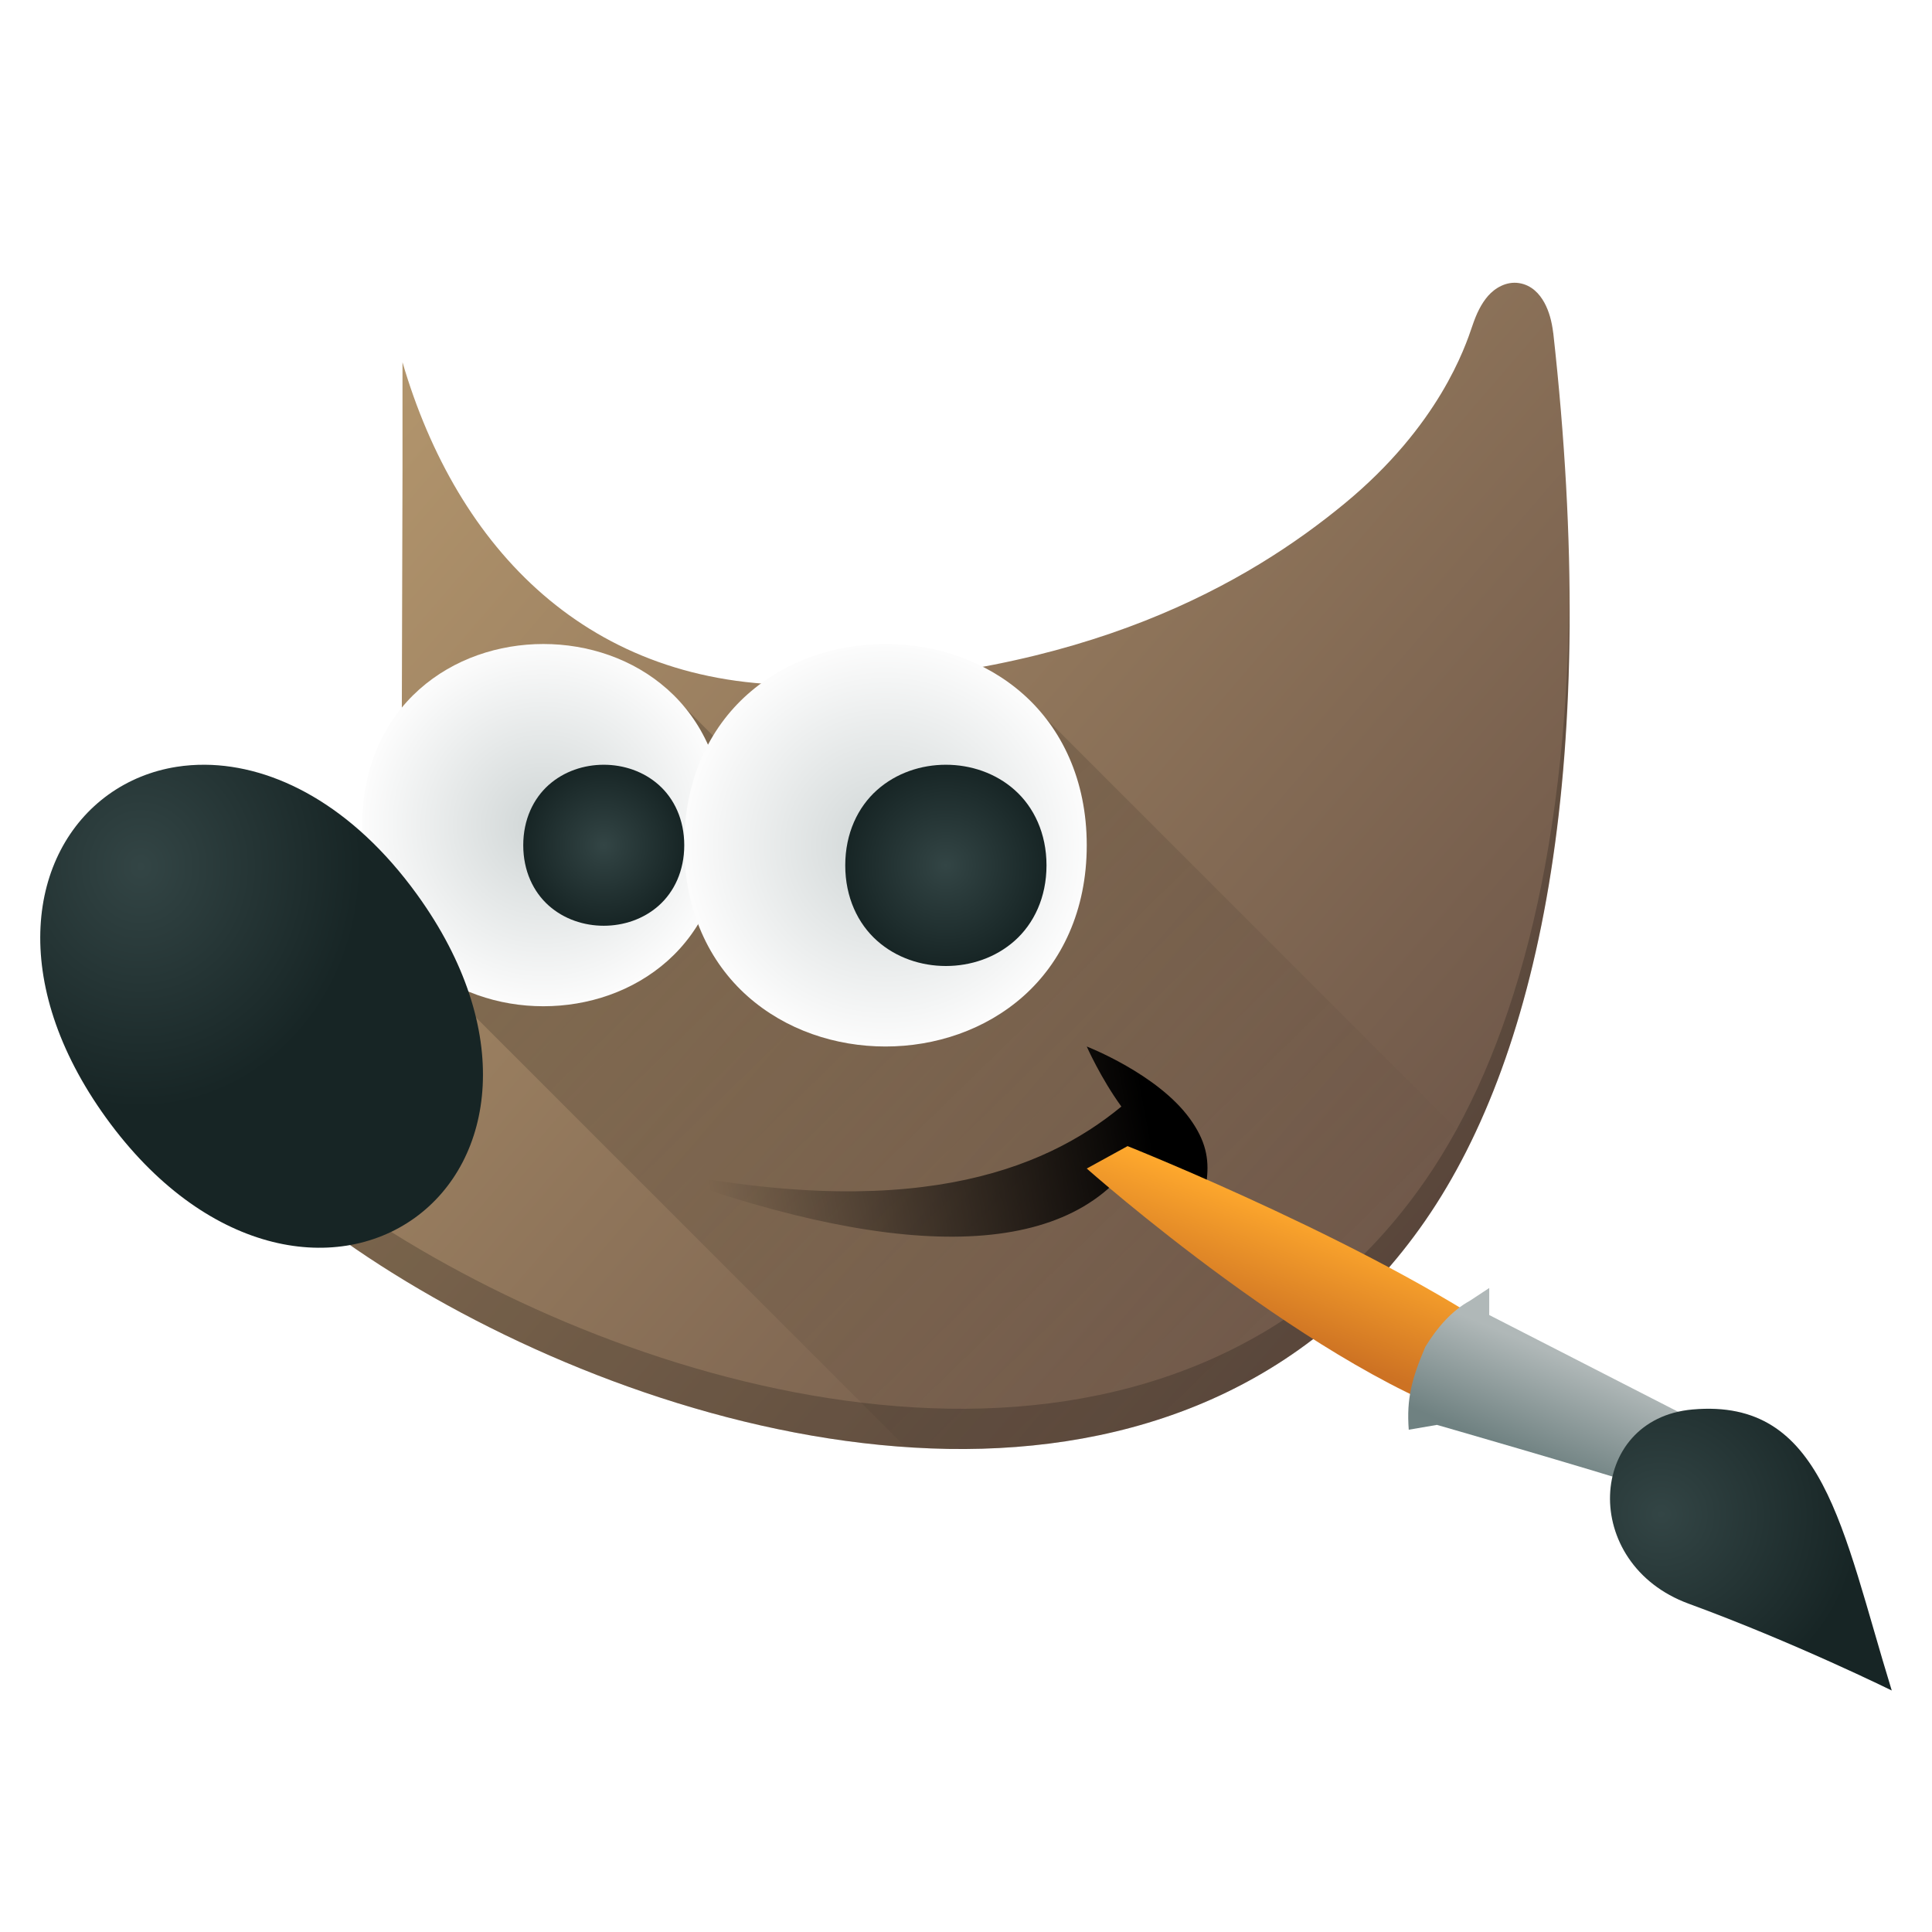
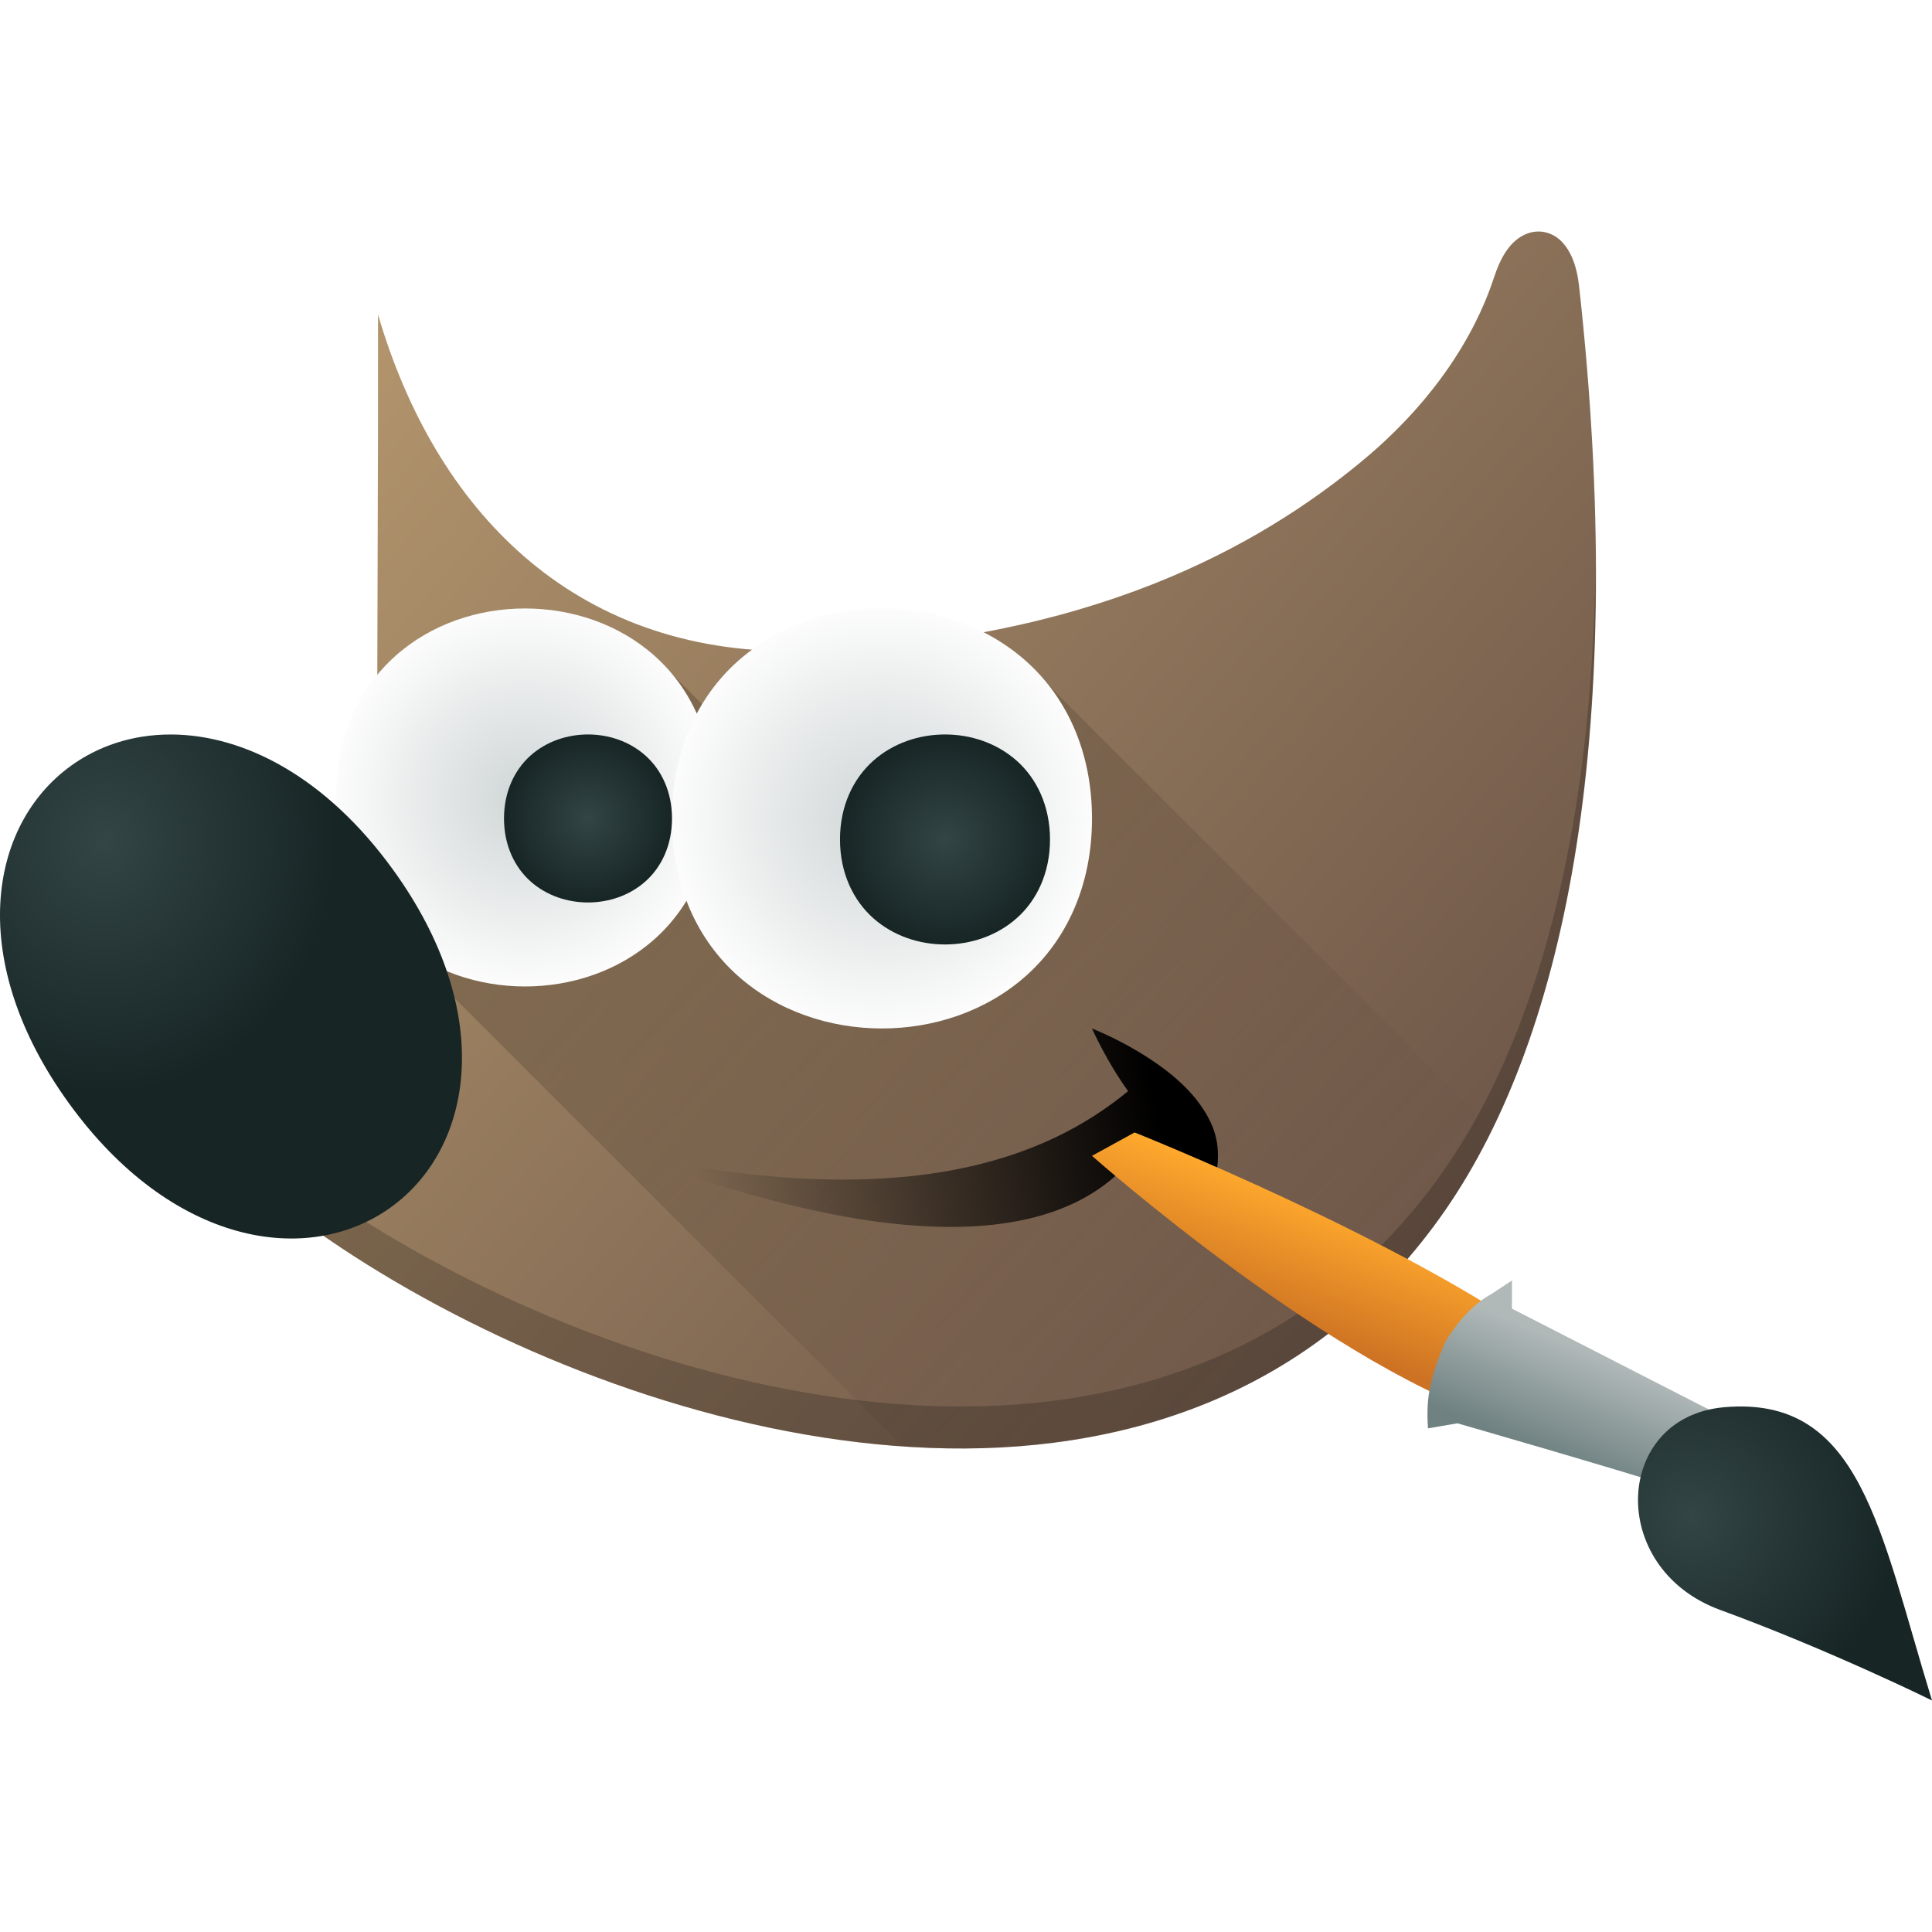
- <svg xmlns="http://www.w3.org/2000/svg" xmlns:xlink="http://www.w3.org/1999/xlink" version="1" width="48" height="48">
-   <defs>
+ <svg xmlns="http://www.w3.org/2000/svg" xmlns:xlink="http://www.w3.org/1999/xlink" version="1" width="128" height="128" id="svg74">
+   <defs id="defs48">
    <linearGradient id="linearGradient4176">
-       <stop style="stop-color:#6f8181;stop-opacity:1" offset="0" />
-       <stop style="stop-color:#b0b8b8;stop-opacity:1" offset="1" />
+       <stop style="stop-color:#6f8181;stop-opacity:1" offset="0" id="stop2" />
+       <stop style="stop-color:#b0b8b8;stop-opacity:1" offset="1" id="stop4" />
    </linearGradient>
    <linearGradient id="linearGradient4215">
-       <stop offset="0" style="stop-color:#334545;stop-opacity:1" />
-       <stop offset="1" style="stop-color:#172525;stop-opacity:1" />
+       <stop offset="0" style="stop-color:#334545;stop-opacity:1" id="stop7" />
+       <stop offset="1" style="stop-color:#172525;stop-opacity:1" id="stop9" />
    </linearGradient>
    <linearGradient id="linearGradient4209">
-       <stop offset="0" style="stop-color:#cfd5d5;stop-opacity:1" />
-       <stop offset="1" style="stop-color:#fcfcfc;stop-opacity:1" />
+       <stop offset="0" style="stop-color:#cfd5d5;stop-opacity:1" id="stop12" />
+       <stop offset="1" style="stop-color:#fcfcfc;stop-opacity:1" id="stop14" />
    </linearGradient>
    <linearGradient id="linearGradient4349">
-       <stop style="stop-color:#000000;stop-opacity:1;" offset="0" />
-       <stop style="stop-color:#000000;stop-opacity:0;" offset="1" />
+       <stop style="stop-color:#000000;stop-opacity:1;" offset="0" id="stop17" />
+       <stop style="stop-color:#000000;stop-opacity:0;" offset="1" id="stop19" />
    </linearGradient>
    <linearGradient id="linearGradient4267">
-       <stop style="stop-color:#6c5548;stop-opacity:1" offset="0" />
-       <stop style="stop-color:#bb9d71;stop-opacity:1" offset="1" />
+       <stop style="stop-color:#6c5548;stop-opacity:1" offset="0" id="stop22" />
+       <stop style="stop-color:#bb9d71;stop-opacity:1" offset="1" id="stop24" />
    </linearGradient>
-     <radialGradient cx="15.415" cy="35.357" r="7.579" fx="15.415" fy="35.357" id="radialGradient6969" xlink:href="#linearGradient4215" gradientUnits="userSpaceOnUse" gradientTransform="matrix(-0.1877762,-0.6101039,0.6211704,-0.1751559,22.20627,53.21809)" />
+     <radialGradient cx="15.415" cy="35.357" r="7.579" fx="15.415" fy="35.357" id="radialGradient6969" xlink:href="#linearGradient4215" gradientUnits="userSpaceOnUse" gradientTransform="matrix(-0.1877762,-0.6101039,0.6211704,-0.1751559,21.20627,46.19349)" />
    <linearGradient id="linearGradient6951">
-       <stop style="stop-color:#ffa92d;stop-opacity:1" offset="0" />
-       <stop style="stop-color:#cd7223;stop-opacity:1" offset="1" />
+       <stop style="stop-color:#ffa92d;stop-opacity:1" offset="0" id="stop28" />
+       <stop style="stop-color:#cd7223;stop-opacity:1" offset="1" id="stop30" />
    </linearGradient>
-     <linearGradient x1="37.018" y1="19.24" x2="30.865" y2="14.64" id="linearGradient6957" xlink:href="#linearGradient6951" gradientUnits="userSpaceOnUse" gradientTransform="matrix(-0.114852,-0.389864,0.389864,-0.114852,31.49073,47.60458)" />
+     <linearGradient x1="37.018" y1="19.24" x2="30.865" y2="14.64" id="linearGradient6957" xlink:href="#linearGradient6951" gradientUnits="userSpaceOnUse" gradientTransform="matrix(-0.114852,-0.389864,0.389864,-0.114852,30.49073,40.57998)" />
    <linearGradient id="linearGradient6482">
-       <stop style="stop-color:black;stop-opacity:1" offset="0" />
-       <stop style="stop-color:black;stop-opacity:0" offset="1" />
+       <stop style="stop-color:black;stop-opacity:1" offset="0" id="stop34" />
+       <stop style="stop-color:black;stop-opacity:0" offset="1" id="stop36" />
    </linearGradient>
-     <linearGradient x1="32.35" y1="28.083" x2="21.213" y2="30.293" id="linearGradient4351" xlink:href="#linearGradient6482" gradientUnits="userSpaceOnUse" gradientTransform="matrix(0.9738344,0,0,1.039081,-3.062163,-1.879581)" />
-     <linearGradient xlink:href="#linearGradient4267" id="linearGradient4273" x1="34.712" y1="34.585" x2="5" y2="9" gradientUnits="userSpaceOnUse" gradientTransform="translate(5.0238058e-7,-1)" />
-     <radialGradient xlink:href="#linearGradient4209" id="radialGradient4281" cx="22" cy="22" fx="22" fy="22" r="5" gradientUnits="userSpaceOnUse" gradientTransform="translate(5.0238058e-7,-1)" />
-     <radialGradient xlink:href="#linearGradient4209" id="radialGradient4289" cx="13.5" cy="21.5" fx="13.5" fy="21.5" r="4.5" gradientUnits="userSpaceOnUse" gradientTransform="translate(5.0238058e-7,-1)" />
-     <radialGradient xlink:href="#linearGradient4215" id="radialGradient4335" cx="3.496" cy="22.823" fx="3.496" fy="22.823" r="5.5" gradientTransform="matrix(1,0,0,1.090909,5.0238058e-7,-3.363638)" gradientUnits="userSpaceOnUse" />
-     <linearGradient xlink:href="#linearGradient4349" id="linearGradient4240" x1="15.263" y1="18.832" x2="31" y2="35" gradientUnits="userSpaceOnUse" gradientTransform="translate(5.0238058e-7,-1)" />
-     <radialGradient xlink:href="#linearGradient4215" id="radialGradient4282" cx="23.5" cy="22.5" fx="23.5" fy="22.5" r="2.5" gradientUnits="userSpaceOnUse" gradientTransform="translate(0,-1)" />
-     <radialGradient xlink:href="#linearGradient4215" id="radialGradient4290" cx="14.5" cy="21.5" fx="14.5" fy="21.5" r="2.5" gradientUnits="userSpaceOnUse" gradientTransform="matrix(0.8,0,0,0.8,3.4,3.8)" />
-     <linearGradient xlink:href="#linearGradient4176" id="linearGradient4182" x1="37.34" y1="35.924" x2="38.347" y2="33.509" gradientUnits="userSpaceOnUse" />
+     <linearGradient x1="32.35" y1="28.083" x2="21.213" y2="30.293" id="linearGradient4351" xlink:href="#linearGradient6482" gradientUnits="userSpaceOnUse" gradientTransform="matrix(0.9738344,0,0,1.039081,-4.062163,-8.904181)" />
+     <linearGradient xlink:href="#linearGradient4267" id="linearGradient4273" x1="34.712" y1="34.585" x2="5" y2="9" gradientUnits="userSpaceOnUse" gradientTransform="translate(-1,-8.024599)" />
+     <radialGradient xlink:href="#linearGradient4209" id="radialGradient4281" cx="22" cy="22" fx="22" fy="22" r="5" gradientUnits="userSpaceOnUse" gradientTransform="translate(-1,-8.024599)" />
+     <radialGradient xlink:href="#linearGradient4209" id="radialGradient4289" cx="13.5" cy="21.5" fx="13.5" fy="21.5" r="4.5" gradientUnits="userSpaceOnUse" gradientTransform="translate(-1,-8.024599)" />
+     <radialGradient xlink:href="#linearGradient4215" id="radialGradient4335" cx="3.496" cy="22.823" fx="3.496" fy="22.823" r="5.5" gradientTransform="matrix(1,0,0,1.090909,-1,-10.38824)" gradientUnits="userSpaceOnUse" />
+     <linearGradient xlink:href="#linearGradient4349" id="linearGradient4240" x1="15.263" y1="18.832" x2="31" y2="35" gradientUnits="userSpaceOnUse" gradientTransform="translate(-1,-8.024599)" />
+     <radialGradient xlink:href="#linearGradient4215" id="radialGradient4282" cx="23.5" cy="22.5" fx="23.5" fy="22.5" r="2.5" gradientUnits="userSpaceOnUse" gradientTransform="translate(-1.000001,-8.024599)" />
+     <radialGradient xlink:href="#linearGradient4215" id="radialGradient4290" cx="14.5" cy="21.5" fx="14.5" fy="21.5" r="2.5" gradientUnits="userSpaceOnUse" gradientTransform="matrix(0.8,0,0,0.8,2.399999,-3.224599)" />
+     <linearGradient xlink:href="#linearGradient4176" id="linearGradient4182" x1="37.34" y1="35.924" x2="38.347" y2="33.509" gradientUnits="userSpaceOnUse" gradientTransform="translate(-1.000001,-7.024599)" />
  </defs>
-   <path style="color:#000000;font-style:normal;font-variant:normal;font-weight:normal;font-stretch:normal;font-size:medium;line-height:normal;font-family:sans-serif;text-indent:0;text-align:start;text-decoration:none;text-decoration-line:none;text-decoration-style:solid;text-decoration-color:#000000;letter-spacing:normal;word-spacing:normal;text-transform:none;direction:ltr;block-progression:tb;writing-mode:lr-tb;baseline-shift:baseline;text-anchor:start;white-space:normal;clip-rule:nonzero;display:inline;overflow:visible;visibility:visible;opacity:1;isolation:auto;mix-blend-mode:normal;color-interpolation:sRGB;color-interpolation-filters:linearRGB;solid-color:#000000;solid-opacity:1;fill:url(#linearGradient4273);fill-opacity:1;fill-rule:evenodd;stroke:none;stroke-width:1;stroke-linecap:butt;stroke-linejoin:miter;stroke-miterlimit:10;stroke-dasharray:none;stroke-dashoffset:0;stroke-opacity:1;marker:none;color-rendering:auto;image-rendering:auto;shape-rendering:auto;text-rendering:auto;enable-background:accumulate" d="M 37.738,7.033 C 37.424,6.985 37.141,7.156 36.971,7.351 36.801,7.546 36.684,7.788 36.581,8.093 36.403,8.621 35.751,10.579 33.4,12.515 31.049,14.451 26.995,16.842 19.968,17.017 14.629,17.078 11.36,13.642 10,9 l 0,2.745 -0.022,7.711 0.043,0.102 c 0,0 0.383,0.821 -0.022,1.928 -0.404,1.107 -2,2.547 -5.564,3.58 l -0.436,0.125 0.083,0.443 c 0.198,1.074 0.986,2.174 2.149,3.301 1.163,1.127 2.721,2.266 4.535,3.297 3.628,2.061 8.275,3.689 12.789,3.766 4.515,0.076 8.932,-1.449 11.855,-5.672 2.923,-4.223 4.348,-11.551 3.181,-22.048 l -0.002,-0.004 0,-0.004 C 38.553,7.981 38.487,7.735 38.369,7.519 38.251,7.303 38.053,7.081 37.738,7.033 Z" />
-   <path style="opacity:0.2;fill:url(#linearGradient4240);fill-opacity:1;stroke:none;stroke-width:2;stroke-linecap:round;stroke-linejoin:round;stroke-miterlimit:4;stroke-dasharray:none;stroke-opacity:1" d="M 16.436,16.998 9.99,23.443 22.482,35.936 c 0.358,0.025 0.717,0.056 1.074,0.062 4.515,0.076 8.933,-1.449 11.855,-5.672 0.403,-0.583 0.776,-1.232 1.119,-1.934 L 25.336,17.197 20.984,21.547 16.436,16.998 Z" />
-   <path style="color:#000000;display:inline;overflow:visible;visibility:visible;fill:url(#linearGradient4351);fill-opacity:1;fill-rule:evenodd;stroke:none;stroke-width:1;stroke-linecap:butt;stroke-linejoin:miter;stroke-miterlimit:10;stroke-dasharray:none;stroke-dashoffset:0;stroke-opacity:1;marker:none;marker-start:none;marker-mid:none;marker-end:none" d="m 16,29.002 c 6.563,1.401 9.905,0.102 11.86,-1.51 C 27.344,26.781 27,26 27,26 c 0,0 1.754,0.679 2.56,1.791 0.805,1.108 0.299,1.791 0.088,3.209 -0.469,-1.245 -1.344,-1.713 -1.462,-2.207 -1.759,2.595 -6.141,2.487 -12.186,0.209 z" />
-   <path style="color:#000000;font-style:normal;font-variant:normal;font-weight:normal;font-stretch:normal;font-size:medium;line-height:normal;font-family:sans-serif;text-indent:0;text-align:start;text-decoration:none;text-decoration-line:none;text-decoration-style:solid;text-decoration-color:#000000;letter-spacing:normal;word-spacing:normal;text-transform:none;direction:ltr;block-progression:tb;writing-mode:lr-tb;baseline-shift:baseline;text-anchor:start;white-space:normal;clip-rule:nonzero;display:inline;overflow:visible;visibility:visible;opacity:0.2;isolation:auto;mix-blend-mode:normal;color-interpolation:sRGB;color-interpolation-filters:linearRGB;solid-color:#000000;solid-opacity:1;fill:#000000;fill-opacity:1;fill-rule:evenodd;stroke:none;stroke-width:1;stroke-linecap:butt;stroke-linejoin:miter;stroke-miterlimit:10;stroke-dasharray:none;stroke-dashoffset:0;stroke-opacity:1;marker:none;color-rendering:auto;image-rendering:auto;shape-rendering:auto;text-rendering:auto;enable-background:accumulate" d="m 38.992,14.844 c -0.082,6.538 -1.42,11.361 -3.58,14.482 -2.923,4.223 -7.341,5.748 -11.855,5.672 C 19.042,34.922 14.396,33.293 10.768,31.232 8.954,30.202 7.396,29.062 6.232,27.936 5.247,26.982 4.535,26.045 4.219,25.129 l -0.219,0.062 0.082,0.443 c 0.198,1.074 0.987,2.174 2.15,3.301 1.163,1.127 2.721,2.266 4.535,3.297 3.628,2.061 8.274,3.689 12.789,3.766 4.515,0.076 8.933,-1.449 11.855,-5.672 2.268,-3.278 3.628,-8.435 3.58,-15.482 z m -29.012,3.619 -0.002,0.994 0.043,0.102 c 0,0 0.065,0.169 0.113,0.418 0.151,-0.838 -0.113,-1.418 -0.113,-1.418 l -0.041,-0.096 z" />
-   <path d="m 36.968,35.4 0.926,-1.845 c -3.446,-2.521 -9.88,-5.08 -9.88,-5.08 l -1.014,0.557 c 0,0 5.842,5.181 9.968,6.367 z" style="color:#000000;display:inline;overflow:visible;visibility:visible;opacity:1;fill:url(#linearGradient6957);fill-opacity:1;fill-rule:nonzero;stroke:none;stroke-width:2.46;stroke-linecap:round;stroke-linejoin:miter;stroke-miterlimit:4;stroke-dasharray:none;stroke-dashoffset:0;stroke-opacity:1;marker:none;marker-start:none;marker-mid:none;marker-end:none" />
-   <path d="m 37,32 -0.483,0.318 c -0.447,0.245 -0.81,0.661 -1.105,1.143 -0.337,0.791 -0.47,1.286 -0.412,2.06 l 0.7,-0.12 c 0,0 3.655,1.049 5.385,1.6 l 0.202,-0.39 0.712,-1.379 -5,-2.561 z" style="color:#000000;font-style:normal;font-variant:normal;font-weight:normal;font-stretch:normal;font-size:medium;line-height:normal;font-family:sans-serif;text-indent:0;text-align:start;text-decoration:none;text-decoration-line:none;text-decoration-style:solid;text-decoration-color:#000000;letter-spacing:normal;word-spacing:normal;text-transform:none;direction:ltr;block-progression:tb;writing-mode:lr-tb;baseline-shift:baseline;text-anchor:start;white-space:normal;clip-rule:nonzero;display:inline;overflow:visible;visibility:visible;opacity:1;isolation:auto;mix-blend-mode:normal;color-interpolation:sRGB;color-interpolation-filters:linearRGB;solid-color:#000000;solid-opacity:1;fill:url(#linearGradient4182);fill-opacity:1;fill-rule:nonzero;stroke:none;stroke-width:2.46;stroke-linecap:round;stroke-linejoin:miter;stroke-miterlimit:4;stroke-dasharray:none;stroke-dashoffset:0;stroke-opacity:1;marker:none;color-rendering:auto;image-rendering:auto;shape-rendering:auto;text-rendering:auto;enable-background:accumulate" />
-   <path d="m 47,42 c -1.247,-4.052 -1.689,-7.269 -4.948,-6.982 -2.626,0.231 -2.81,3.832 -0.096,4.826 C 44.57,40.801 47,42 47,42 Z" style="color:#000000;display:inline;overflow:visible;visibility:visible;opacity:1;fill:url(#radialGradient6969);fill-opacity:1.0;fill-rule:nonzero;stroke:none;stroke-width:0.2;stroke-linecap:round;stroke-linejoin:miter;stroke-miterlimit:4;stroke-dasharray:none;stroke-dashoffset:0;stroke-opacity:1;marker:none;marker-start:none;marker-mid:none;marker-end:none" />
-   <path style="color:#000000;font-style:normal;font-variant:normal;font-weight:normal;font-stretch:normal;font-size:medium;line-height:normal;font-family:sans-serif;text-indent:0;text-align:start;text-decoration:none;text-decoration-line:none;text-decoration-style:solid;text-decoration-color:#000000;letter-spacing:normal;word-spacing:normal;text-transform:none;direction:ltr;block-progression:tb;writing-mode:lr-tb;baseline-shift:baseline;text-anchor:start;white-space:normal;clip-rule:nonzero;display:inline;overflow:visible;visibility:visible;opacity:1;isolation:auto;mix-blend-mode:normal;color-interpolation:sRGB;color-interpolation-filters:linearRGB;solid-color:#000000;solid-opacity:1;fill:url(#radialGradient4289);fill-opacity:1.0;fill-rule:evenodd;stroke:none;stroke-width:1;stroke-linecap:butt;stroke-linejoin:miter;stroke-miterlimit:10;stroke-dasharray:none;stroke-dashoffset:0;stroke-opacity:1;marker:none;color-rendering:auto;image-rendering:auto;shape-rendering:auto;text-rendering:auto;enable-background:accumulate" d="m 13.5,16 c -1.111,0 -2.229,0.368 -3.081,1.126 C 9.566,17.884 9,19.041 9,20.5 9,21.959 9.566,23.116 10.419,23.874 11.271,24.632 12.389,25 13.5,25 14.611,25 15.731,24.632 16.583,23.874 17.436,23.116 18,21.959 18,20.5 18,19.041 17.436,17.884 16.583,17.126 15.731,16.368 14.611,16 13.5,16 Z" />
-   <path style="color:#000000;display:inline;overflow:visible;visibility:visible;fill:url(#radialGradient4335);fill-opacity:1;fill-rule:evenodd;stroke:none;stroke-width:1;stroke-linecap:butt;stroke-linejoin:miter;stroke-miterlimit:10;stroke-dasharray:none;stroke-dashoffset:0;stroke-opacity:1;marker:none;marker-start:none;marker-mid:none;marker-end:none" d="m 5.101,19 c -0.244,-0.002 -0.483,0.015 -0.716,0.052 -0.62,0.098 -1.195,0.333 -1.69,0.689 -1.981,1.425 -2.502,4.654 -0.056,8.036 2.447,3.382 5.684,3.906 7.664,2.482 1.981,-1.425 2.504,-4.654 0.058,-8.036 C 8.756,20.003 6.809,19.015 5.101,19 Z" />
-   <path style="color:#000000;font-style:normal;font-variant:normal;font-weight:normal;font-stretch:normal;font-size:medium;line-height:normal;font-family:sans-serif;text-indent:0;text-align:start;text-decoration:none;text-decoration-line:none;text-decoration-style:solid;text-decoration-color:#000000;letter-spacing:normal;word-spacing:normal;text-transform:none;direction:ltr;block-progression:tb;writing-mode:lr-tb;baseline-shift:baseline;text-anchor:start;white-space:normal;clip-rule:nonzero;display:inline;overflow:visible;visibility:visible;opacity:1;isolation:auto;mix-blend-mode:normal;color-interpolation:sRGB;color-interpolation-filters:linearRGB;solid-color:#000000;solid-opacity:1;fill:url(#radialGradient4281);fill-opacity:1;fill-rule:evenodd;stroke:none;stroke-width:1;stroke-linecap:butt;stroke-linejoin:miter;stroke-miterlimit:10;stroke-dasharray:none;stroke-dashoffset:0;stroke-opacity:1;marker:none;color-rendering:auto;image-rendering:auto;shape-rendering:auto;text-rendering:auto;enable-background:accumulate" d="m 21.999,16 c -1.237,0 -2.48,0.409 -3.427,1.25 -0.946,0.841 -1.573,2.123 -1.573,3.751 0,1.627 0.626,2.908 1.573,3.749 C 19.519,25.591 20.762,26 21.999,26 c 1.237,0 2.48,-0.409 3.427,-1.25 0.946,-0.841 1.574,-2.122 1.574,-3.749 0,-1.627 -0.628,-2.909 -1.574,-3.751 C 24.479,16.409 23.236,16 21.999,16 Z" />
-   <path style="color:#000000;font-style:normal;font-variant:normal;font-weight:normal;font-stretch:normal;font-size:medium;line-height:normal;font-family:sans-serif;text-indent:0;text-align:start;text-decoration:none;text-decoration-line:none;text-decoration-style:solid;text-decoration-color:#000000;letter-spacing:normal;word-spacing:normal;text-transform:none;direction:ltr;block-progression:tb;writing-mode:lr-tb;baseline-shift:baseline;text-anchor:start;white-space:normal;clip-rule:nonzero;display:inline;overflow:visible;visibility:visible;opacity:1;isolation:auto;mix-blend-mode:normal;color-interpolation:sRGB;color-interpolation-filters:linearRGB;solid-color:#000000;solid-opacity:1;fill:url(#radialGradient4282);fill-opacity:1.0;fill-rule:evenodd;stroke:none;stroke-width:1.072;stroke-linecap:butt;stroke-linejoin:miter;stroke-miterlimit:10;stroke-dasharray:none;stroke-dashoffset:0;stroke-opacity:1;marker:none;color-rendering:auto;image-rendering:auto;shape-rendering:auto;text-rendering:auto;enable-background:accumulate" d="m 23.5,19 c -0.613,0 -1.232,0.203 -1.709,0.627 C 21.314,20.051 21,20.704 21,21.5 c 0,0.796 0.314,1.449 0.791,1.873 C 22.268,23.797 22.887,24 23.5,24 24.113,24 24.732,23.797 25.209,23.373 25.686,22.949 26,22.296 26,21.5 26,20.704 25.686,20.051 25.209,19.627 24.732,19.203 24.113,19 23.5,19 Z" />
-   <path d="m 15,19 c -0.49,0 -0.986,0.162 -1.367,0.501 C 13.251,19.841 13,20.363 13,21 c 0,0.637 0.251,1.159 0.633,1.499 C 14.014,22.838 14.51,23 15,23 15.49,23 15.986,22.838 16.367,22.499 16.749,22.159 17,21.637 17,21 17,20.363 16.749,19.841 16.367,19.501 15.986,19.162 15.49,19 15,19 Z" style="color:#000000;font-style:normal;font-variant:normal;font-weight:normal;font-stretch:normal;font-size:medium;line-height:normal;font-family:sans-serif;text-indent:0;text-align:start;text-decoration:none;text-decoration-line:none;text-decoration-style:solid;text-decoration-color:#000000;letter-spacing:normal;word-spacing:normal;text-transform:none;direction:ltr;block-progression:tb;writing-mode:lr-tb;baseline-shift:baseline;text-anchor:start;white-space:normal;clip-rule:nonzero;display:inline;overflow:visible;visibility:visible;opacity:1;isolation:auto;mix-blend-mode:normal;color-interpolation:sRGB;color-interpolation-filters:linearRGB;solid-color:#000000;solid-opacity:1;fill:url(#radialGradient4290);fill-opacity:1.0;fill-rule:evenodd;stroke:none;stroke-width:1.072;stroke-linecap:butt;stroke-linejoin:miter;stroke-miterlimit:10;stroke-dasharray:none;stroke-dashoffset:0;stroke-opacity:1;marker:none;color-rendering:auto;image-rendering:auto;shape-rendering:auto;text-rendering:auto;enable-background:accumulate" />
+   <g id="g1252">
+     <rect style="fill:none;stroke-width:4.025;stroke:none" id="rect1120" width="128" height="128" x="0" y="0" />
+     <g id="g4816" transform="matrix(2.782609,0,0,2.782609,-9.3375775e-8,15.33857)">
+       <path style="color:#000000;font-style:normal;font-variant:normal;font-weight:normal;font-stretch:normal;font-size:medium;line-height:normal;font-family:sans-serif;text-indent:0;text-align:start;text-decoration:none;text-decoration-line:none;text-decoration-style:solid;text-decoration-color:#000000;letter-spacing:normal;word-spacing:normal;text-transform:none;writing-mode:lr-tb;direction:ltr;baseline-shift:baseline;text-anchor:start;white-space:normal;clip-rule:nonzero;display:inline;overflow:visible;visibility:visible;opacity:1;isolation:auto;mix-blend-mode:normal;color-interpolation:sRGB;color-interpolation-filters:linearRGB;solid-color:#000000;solid-opacity:1;fill:url(#linearGradient4273);fill-opacity:1;fill-rule:evenodd;stroke:none;stroke-width:1;stroke-linecap:butt;stroke-linejoin:miter;stroke-miterlimit:10;stroke-dasharray:none;stroke-dashoffset:0;stroke-opacity:1;marker:none;color-rendering:auto;image-rendering:auto;shape-rendering:auto;text-rendering:auto;enable-background:accumulate" d="m 36.738,0.008 c -0.315,-0.048 -0.597,0.123 -0.767,0.318 -0.17,0.195 -0.288,0.437 -0.39,0.742 -0.178,0.528 -0.83,2.486 -3.181,4.422 -2.351,1.936 -6.405,4.327 -13.432,4.502 -5.339,0.061 -8.608,-3.374 -9.968,-8.017 v 2.745 l -0.022,7.711 0.043,0.102 c 0,0 0.383,0.821 -0.022,1.928 -0.404,1.107 -2,2.547 -5.564,3.58 L 3,18.166 3.083,18.609 c 0.198,1.074 0.986,2.174 2.149,3.301 1.163,1.127 2.721,2.266 4.535,3.297 3.628,2.061 8.275,3.689 12.789,3.766 4.515,0.076 8.932,-1.449 11.855,-5.672 2.923,-4.223 4.348,-11.551 3.181,-22.048 l -0.002,-0.004 v -0.004 C 37.553,0.956 37.487,0.71 37.369,0.495 37.251,0.279 37.053,0.056 36.738,0.008 Z" id="path50" />
+       <path style="opacity:0.2;fill:url(#linearGradient4240);fill-opacity:1;stroke:none;stroke-width:2;stroke-linecap:round;stroke-linejoin:round;stroke-miterlimit:4;stroke-dasharray:none;stroke-opacity:1" d="M 15.436,9.973 8.99,16.419 21.482,28.911 c 0.358,0.025 0.717,0.056 1.074,0.062 4.515,0.076 8.933,-1.449 11.855,-5.672 0.403,-0.583 0.776,-1.232 1.119,-1.934 L 24.336,10.173 19.984,14.522 Z" id="path52" />
+       <path style="color:#000000;display:inline;overflow:visible;visibility:visible;fill:url(#linearGradient4351);fill-opacity:1;fill-rule:evenodd;stroke:none;stroke-width:1;stroke-linecap:butt;stroke-linejoin:miter;stroke-miterlimit:10;stroke-dasharray:none;stroke-dashoffset:0;stroke-opacity:1;marker:none;marker-start:none;marker-mid:none;marker-end:none" d="m 15,21.977 c 6.563,1.401 9.905,0.102 11.86,-1.51 -0.516,-0.712 -0.861,-1.492 -0.861,-1.492 0,0 1.754,0.679 2.56,1.791 0.805,1.108 0.299,1.791 0.088,3.209 -0.469,-1.245 -1.344,-1.713 -1.462,-2.207 -1.759,2.595 -6.141,2.487 -12.186,0.209 z" id="path54" />
+       <path style="color:#000000;font-style:normal;font-variant:normal;font-weight:normal;font-stretch:normal;font-size:medium;line-height:normal;font-family:sans-serif;text-indent:0;text-align:start;text-decoration:none;text-decoration-line:none;text-decoration-style:solid;text-decoration-color:#000000;letter-spacing:normal;word-spacing:normal;text-transform:none;writing-mode:lr-tb;direction:ltr;baseline-shift:baseline;text-anchor:start;white-space:normal;clip-rule:nonzero;display:inline;overflow:visible;visibility:visible;opacity:0.2;isolation:auto;mix-blend-mode:normal;color-interpolation:sRGB;color-interpolation-filters:linearRGB;solid-color:#000000;solid-opacity:1;fill:#000000;fill-opacity:1;fill-rule:evenodd;stroke:none;stroke-width:1;stroke-linecap:butt;stroke-linejoin:miter;stroke-miterlimit:10;stroke-dasharray:none;stroke-dashoffset:0;stroke-opacity:1;marker:none;color-rendering:auto;image-rendering:auto;shape-rendering:auto;text-rendering:auto;enable-background:accumulate" d="M 37.992,7.819 C 37.91,14.358 36.572,19.18 34.412,22.302 31.489,26.525 27.071,28.05 22.557,27.973 18.042,27.897 13.396,26.269 9.768,24.208 7.954,23.177 6.396,22.038 5.232,20.911 4.247,19.957 3.535,19.02 3.219,18.104 L 3,18.167 l 0.082,0.443 c 0.198,1.074 0.987,2.174 2.15,3.301 1.163,1.127 2.721,2.266 4.535,3.297 3.628,2.061 8.274,3.689 12.789,3.766 4.515,0.076 8.933,-1.449 11.855,-5.672 2.268,-3.278 3.628,-8.435 3.58,-15.482 z m -29.012,3.619 -0.002,0.994 0.043,0.102 c 0,0 0.065,0.169 0.113,0.418 0.151,-0.838 -0.113,-1.418 -0.113,-1.418 l -0.041,-0.096 z" id="path56" />
+       <path d="m 35.968,28.376 0.926,-1.845 C 33.448,24.01 27.014,21.451 27.014,21.451 l -1.014,0.557 c 0,0 5.842,5.181 9.968,6.367 z" style="color:#000000;display:inline;overflow:visible;visibility:visible;opacity:1;fill:url(#linearGradient6957);fill-opacity:1;fill-rule:nonzero;stroke:none;stroke-width:2.46;stroke-linecap:round;stroke-linejoin:miter;stroke-miterlimit:4;stroke-dasharray:none;stroke-dashoffset:0;stroke-opacity:1;marker:none;marker-start:none;marker-mid:none;marker-end:none" id="path58" />
+       <path d="m 36,24.975 -0.483,0.318 c -0.447,0.245 -0.81,0.661 -1.105,1.143 -0.337,0.791 -0.47,1.286 -0.412,2.06 l 0.7,-0.12 c 0,0 3.655,1.049 5.385,1.6 l 0.202,-0.39 0.712,-1.379 -5,-2.561 z" style="color:#000000;font-style:normal;font-variant:normal;font-weight:normal;font-stretch:normal;font-size:medium;line-height:normal;font-family:sans-serif;text-indent:0;text-align:start;text-decoration:none;text-decoration-line:none;text-decoration-style:solid;text-decoration-color:#000000;letter-spacing:normal;word-spacing:normal;text-transform:none;writing-mode:lr-tb;direction:ltr;baseline-shift:baseline;text-anchor:start;white-space:normal;clip-rule:nonzero;display:inline;overflow:visible;visibility:visible;opacity:1;isolation:auto;mix-blend-mode:normal;color-interpolation:sRGB;color-interpolation-filters:linearRGB;solid-color:#000000;solid-opacity:1;fill:url(#linearGradient4182);fill-opacity:1;fill-rule:nonzero;stroke:none;stroke-width:2.46;stroke-linecap:round;stroke-linejoin:miter;stroke-miterlimit:4;stroke-dasharray:none;stroke-dashoffset:0;stroke-opacity:1;marker:none;color-rendering:auto;image-rendering:auto;shape-rendering:auto;text-rendering:auto;enable-background:accumulate" id="path60" />
+       <path d="m 46,34.975 c -1.247,-4.052 -1.689,-7.269 -4.948,-6.982 -2.626,0.231 -2.81,3.832 -0.096,4.826 2.614,0.957 5.044,2.156 5.044,2.156 z" style="color:#000000;display:inline;overflow:visible;visibility:visible;opacity:1;fill:url(#radialGradient6969);fill-opacity:1;fill-rule:nonzero;stroke:none;stroke-width:0.2;stroke-linecap:round;stroke-linejoin:miter;stroke-miterlimit:4;stroke-dasharray:none;stroke-dashoffset:0;stroke-opacity:1;marker:none;marker-start:none;marker-mid:none;marker-end:none" id="path62" />
+       <path style="color:#000000;font-style:normal;font-variant:normal;font-weight:normal;font-stretch:normal;font-size:medium;line-height:normal;font-family:sans-serif;text-indent:0;text-align:start;text-decoration:none;text-decoration-line:none;text-decoration-style:solid;text-decoration-color:#000000;letter-spacing:normal;word-spacing:normal;text-transform:none;writing-mode:lr-tb;direction:ltr;baseline-shift:baseline;text-anchor:start;white-space:normal;clip-rule:nonzero;display:inline;overflow:visible;visibility:visible;opacity:1;isolation:auto;mix-blend-mode:normal;color-interpolation:sRGB;color-interpolation-filters:linearRGB;solid-color:#000000;solid-opacity:1;fill:url(#radialGradient4289);fill-opacity:1;fill-rule:evenodd;stroke:none;stroke-width:1;stroke-linecap:butt;stroke-linejoin:miter;stroke-miterlimit:10;stroke-dasharray:none;stroke-dashoffset:0;stroke-opacity:1;marker:none;color-rendering:auto;image-rendering:auto;shape-rendering:auto;text-rendering:auto;enable-background:accumulate" d="m 12.5,8.975 c -1.111,0 -2.229,0.368 -3.081,1.126 -0.853,0.758 -1.419,1.915 -1.419,3.374 -2.288e-4,1.459 0.566,2.616 1.419,3.374 C 10.271,17.608 11.389,17.975 12.5,17.975 c 1.111,0 2.231,-0.368 3.083,-1.126 0.853,-0.758 1.417,-1.915 1.417,-3.374 2.28e-4,-1.459 -0.564,-2.616 -1.417,-3.374 C 14.731,9.343 13.611,8.975 12.5,8.975 Z" id="path64" />
+       <path style="color:#000000;display:inline;overflow:visible;visibility:visible;fill:url(#radialGradient4335);fill-opacity:1;fill-rule:evenodd;stroke:none;stroke-width:1;stroke-linecap:butt;stroke-linejoin:miter;stroke-miterlimit:10;stroke-dasharray:none;stroke-dashoffset:0;stroke-opacity:1;marker:none;marker-start:none;marker-mid:none;marker-end:none" d="m 4.101,11.976 c -0.244,-0.002 -0.483,0.015 -0.716,0.052 -0.62,0.098 -1.195,0.333 -1.69,0.689 -1.981,1.425 -2.502,4.654 -0.056,8.036 2.447,3.382 5.684,3.906 7.664,2.482 1.981,-1.425 2.504,-4.654 0.058,-8.036 C 7.756,12.979 5.809,11.99 4.101,11.976 Z" id="path66" />
+       <path style="color:#000000;font-style:normal;font-variant:normal;font-weight:normal;font-stretch:normal;font-size:medium;line-height:normal;font-family:sans-serif;text-indent:0;text-align:start;text-decoration:none;text-decoration-line:none;text-decoration-style:solid;text-decoration-color:#000000;letter-spacing:normal;word-spacing:normal;text-transform:none;writing-mode:lr-tb;direction:ltr;baseline-shift:baseline;text-anchor:start;white-space:normal;clip-rule:nonzero;display:inline;overflow:visible;visibility:visible;opacity:1;isolation:auto;mix-blend-mode:normal;color-interpolation:sRGB;color-interpolation-filters:linearRGB;solid-color:#000000;solid-opacity:1;fill:url(#radialGradient4281);fill-opacity:1;fill-rule:evenodd;stroke:none;stroke-width:1;stroke-linecap:butt;stroke-linejoin:miter;stroke-miterlimit:10;stroke-dasharray:none;stroke-dashoffset:0;stroke-opacity:1;marker:none;color-rendering:auto;image-rendering:auto;shape-rendering:auto;text-rendering:auto;enable-background:accumulate" d="m 20.999,8.975 c -1.237,0 -2.48,0.409 -3.427,1.25 -0.946,0.841 -1.573,2.123 -1.573,3.751 0,1.627 0.626,2.908 1.573,3.749 0.946,0.841 2.19,1.25 3.427,1.25 1.237,0 2.48,-0.409 3.427,-1.25 0.946,-0.841 1.574,-2.122 1.574,-3.749 0,-1.627 -0.628,-2.909 -1.574,-3.751 C 23.479,9.384 22.236,8.975 20.999,8.975 Z" id="path68" />
+       <path style="color:#000000;font-style:normal;font-variant:normal;font-weight:normal;font-stretch:normal;font-size:medium;line-height:normal;font-family:sans-serif;text-indent:0;text-align:start;text-decoration:none;text-decoration-line:none;text-decoration-style:solid;text-decoration-color:#000000;letter-spacing:normal;word-spacing:normal;text-transform:none;writing-mode:lr-tb;direction:ltr;baseline-shift:baseline;text-anchor:start;white-space:normal;clip-rule:nonzero;display:inline;overflow:visible;visibility:visible;opacity:1;isolation:auto;mix-blend-mode:normal;color-interpolation:sRGB;color-interpolation-filters:linearRGB;solid-color:#000000;solid-opacity:1;fill:url(#radialGradient4282);fill-opacity:1;fill-rule:evenodd;stroke:none;stroke-width:1.072;stroke-linecap:butt;stroke-linejoin:miter;stroke-miterlimit:10;stroke-dasharray:none;stroke-dashoffset:0;stroke-opacity:1;marker:none;color-rendering:auto;image-rendering:auto;shape-rendering:auto;text-rendering:auto;enable-background:accumulate" d="m 22.5,11.975 c -0.613,0 -1.232,0.203 -1.709,0.627 C 20.314,13.026 20,13.679 20,14.475 c 0,0.796 0.314,1.449 0.791,1.873 0.477,0.424 1.096,0.627 1.709,0.627 0.613,0 1.232,-0.203 1.709,-0.627 C 24.686,15.925 25,15.272 25,14.475 25,13.679 24.686,13.026 24.209,12.602 23.732,12.178 23.113,11.975 22.5,11.975 Z" id="path70" />
+       <path d="m 14,11.975 c -0.49,0 -0.986,0.162 -1.367,0.501 C 12.251,12.816 12,13.339 12,13.975 c 0,0.637 0.251,1.159 0.633,1.499 0.382,0.339 0.877,0.501 1.367,0.501 0.49,0 0.986,-0.162 1.367,-0.501 C 15.749,15.135 16,14.612 16,13.975 16,13.339 15.749,12.816 15.367,12.477 14.986,12.137 14.49,11.975 14,11.975 Z" style="color:#000000;font-style:normal;font-variant:normal;font-weight:normal;font-stretch:normal;font-size:medium;line-height:normal;font-family:sans-serif;text-indent:0;text-align:start;text-decoration:none;text-decoration-line:none;text-decoration-style:solid;text-decoration-color:#000000;letter-spacing:normal;word-spacing:normal;text-transform:none;writing-mode:lr-tb;direction:ltr;baseline-shift:baseline;text-anchor:start;white-space:normal;clip-rule:nonzero;display:inline;overflow:visible;visibility:visible;opacity:1;isolation:auto;mix-blend-mode:normal;color-interpolation:sRGB;color-interpolation-filters:linearRGB;solid-color:#000000;solid-opacity:1;fill:url(#radialGradient4290);fill-opacity:1;fill-rule:evenodd;stroke:none;stroke-width:1.072;stroke-linecap:butt;stroke-linejoin:miter;stroke-miterlimit:10;stroke-dasharray:none;stroke-dashoffset:0;stroke-opacity:1;marker:none;color-rendering:auto;image-rendering:auto;shape-rendering:auto;text-rendering:auto;enable-background:accumulate" id="path72" />
+     </g>
+   </g>
</svg>
